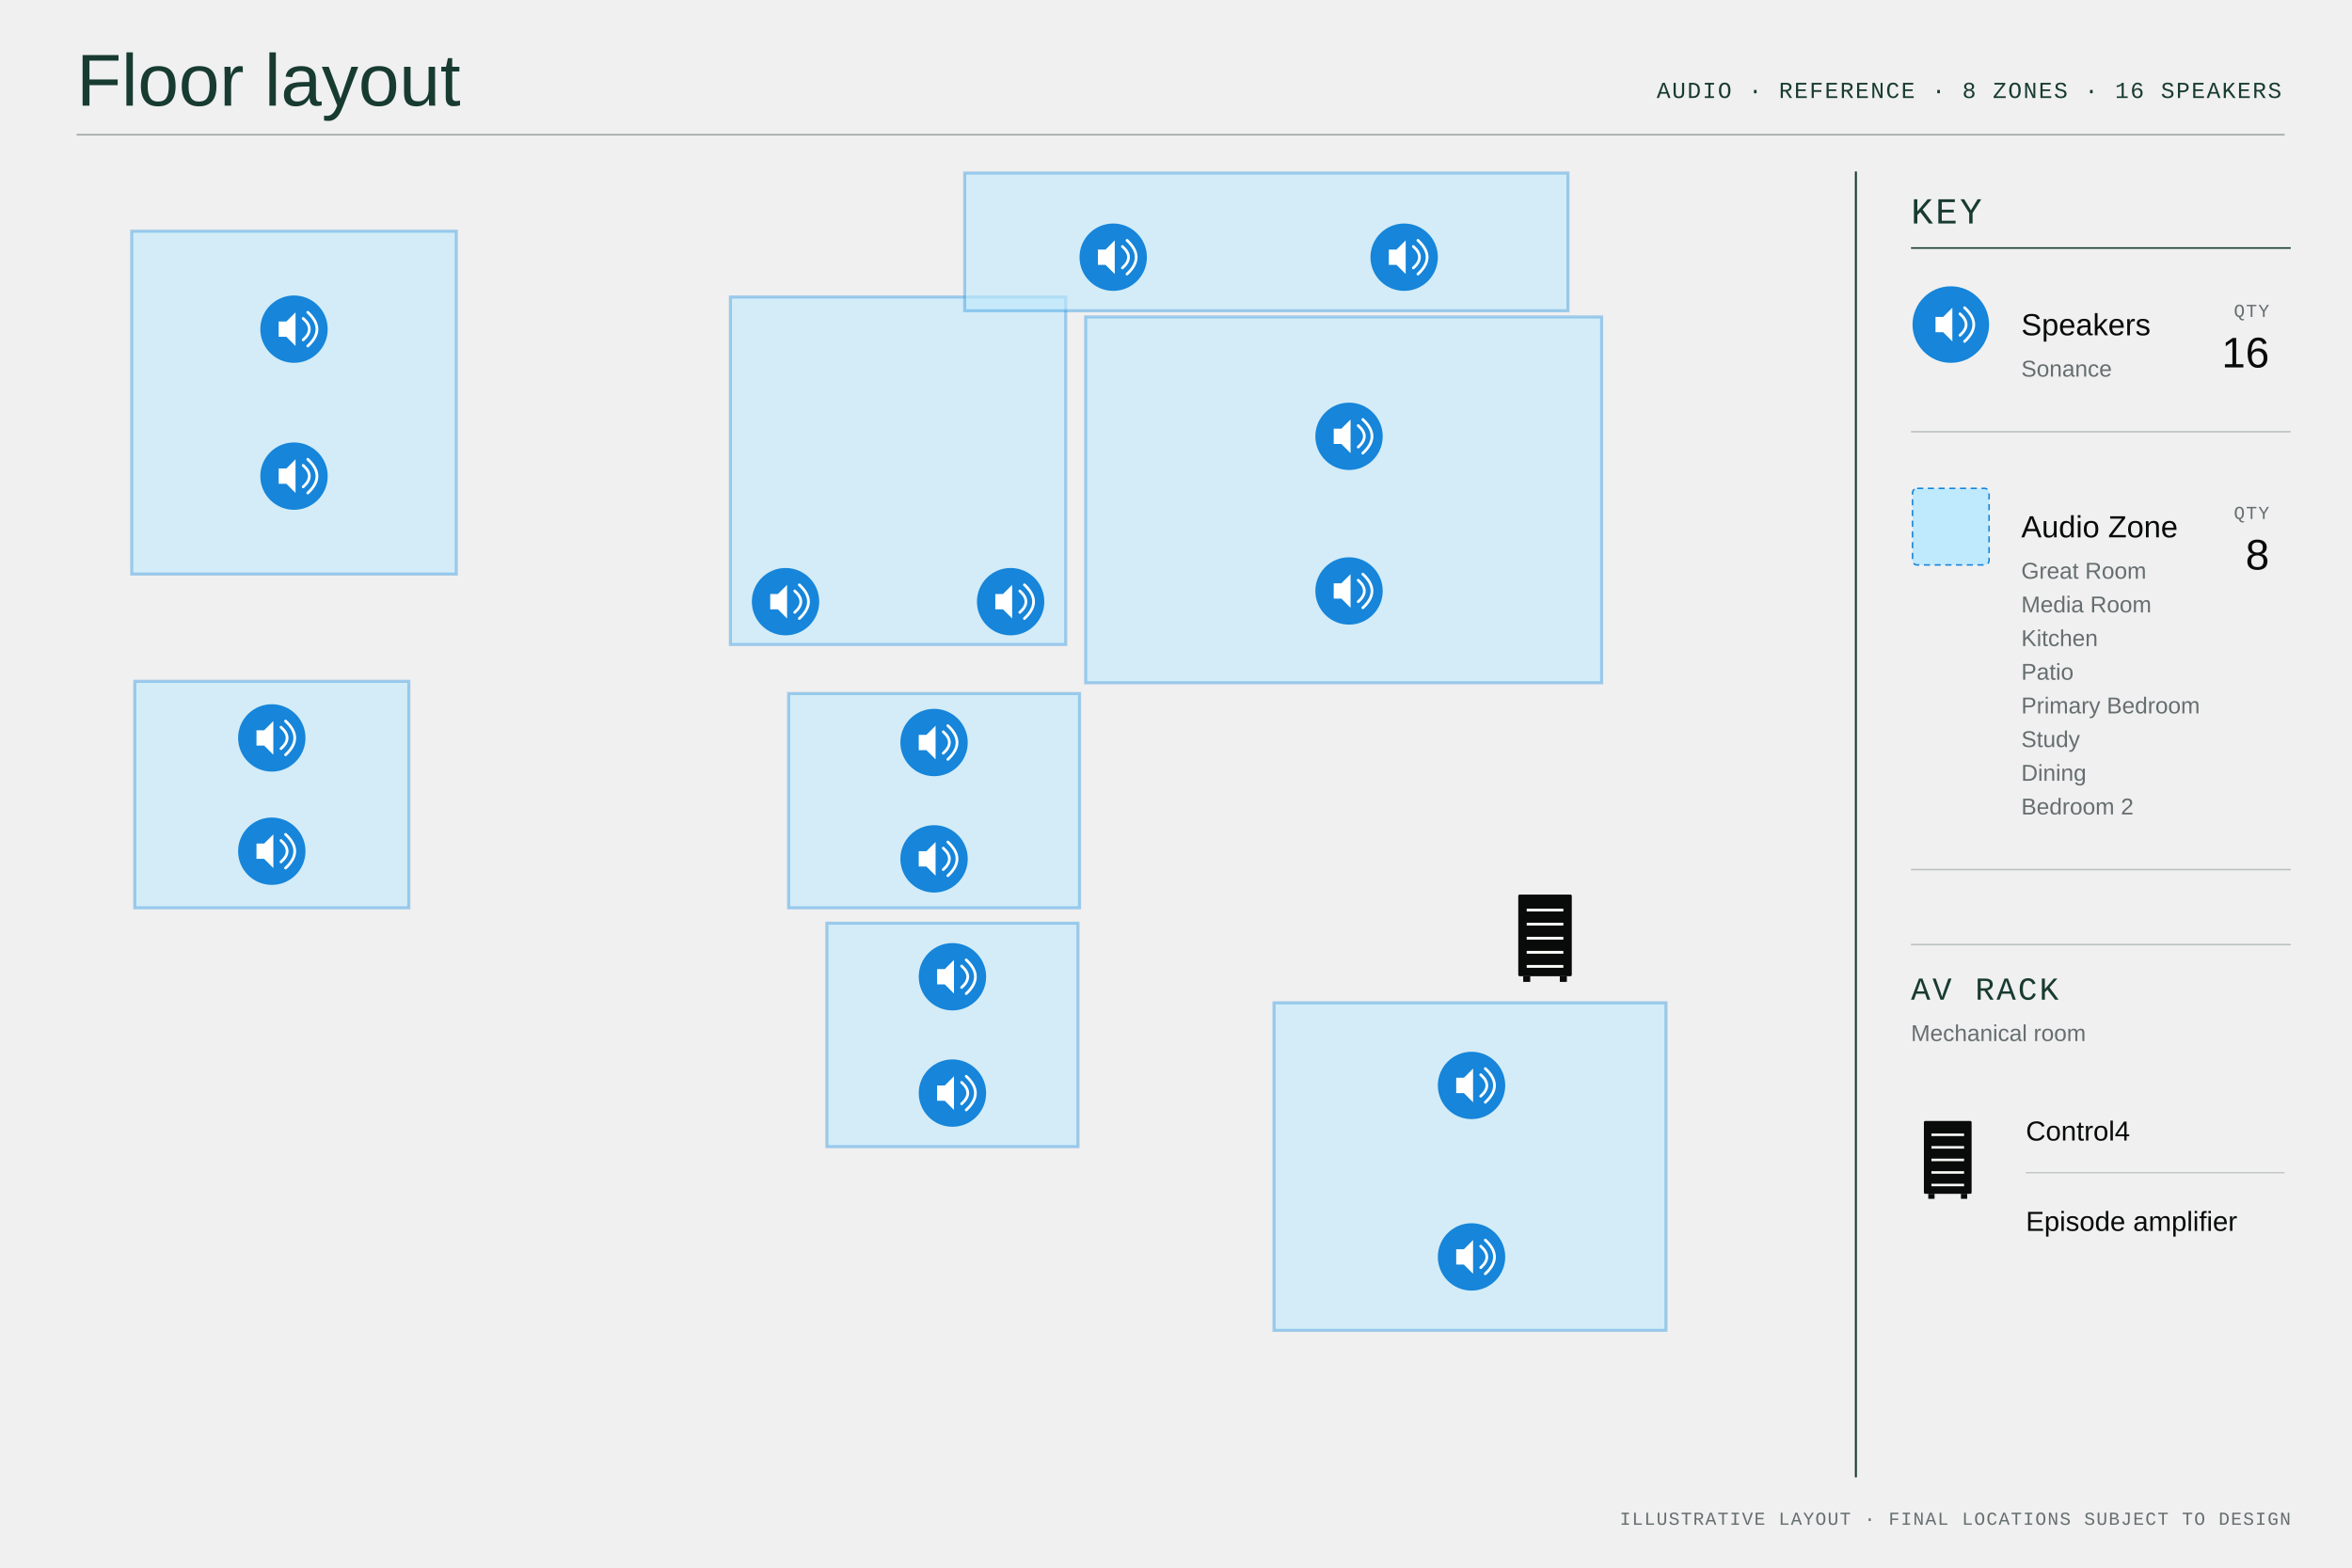
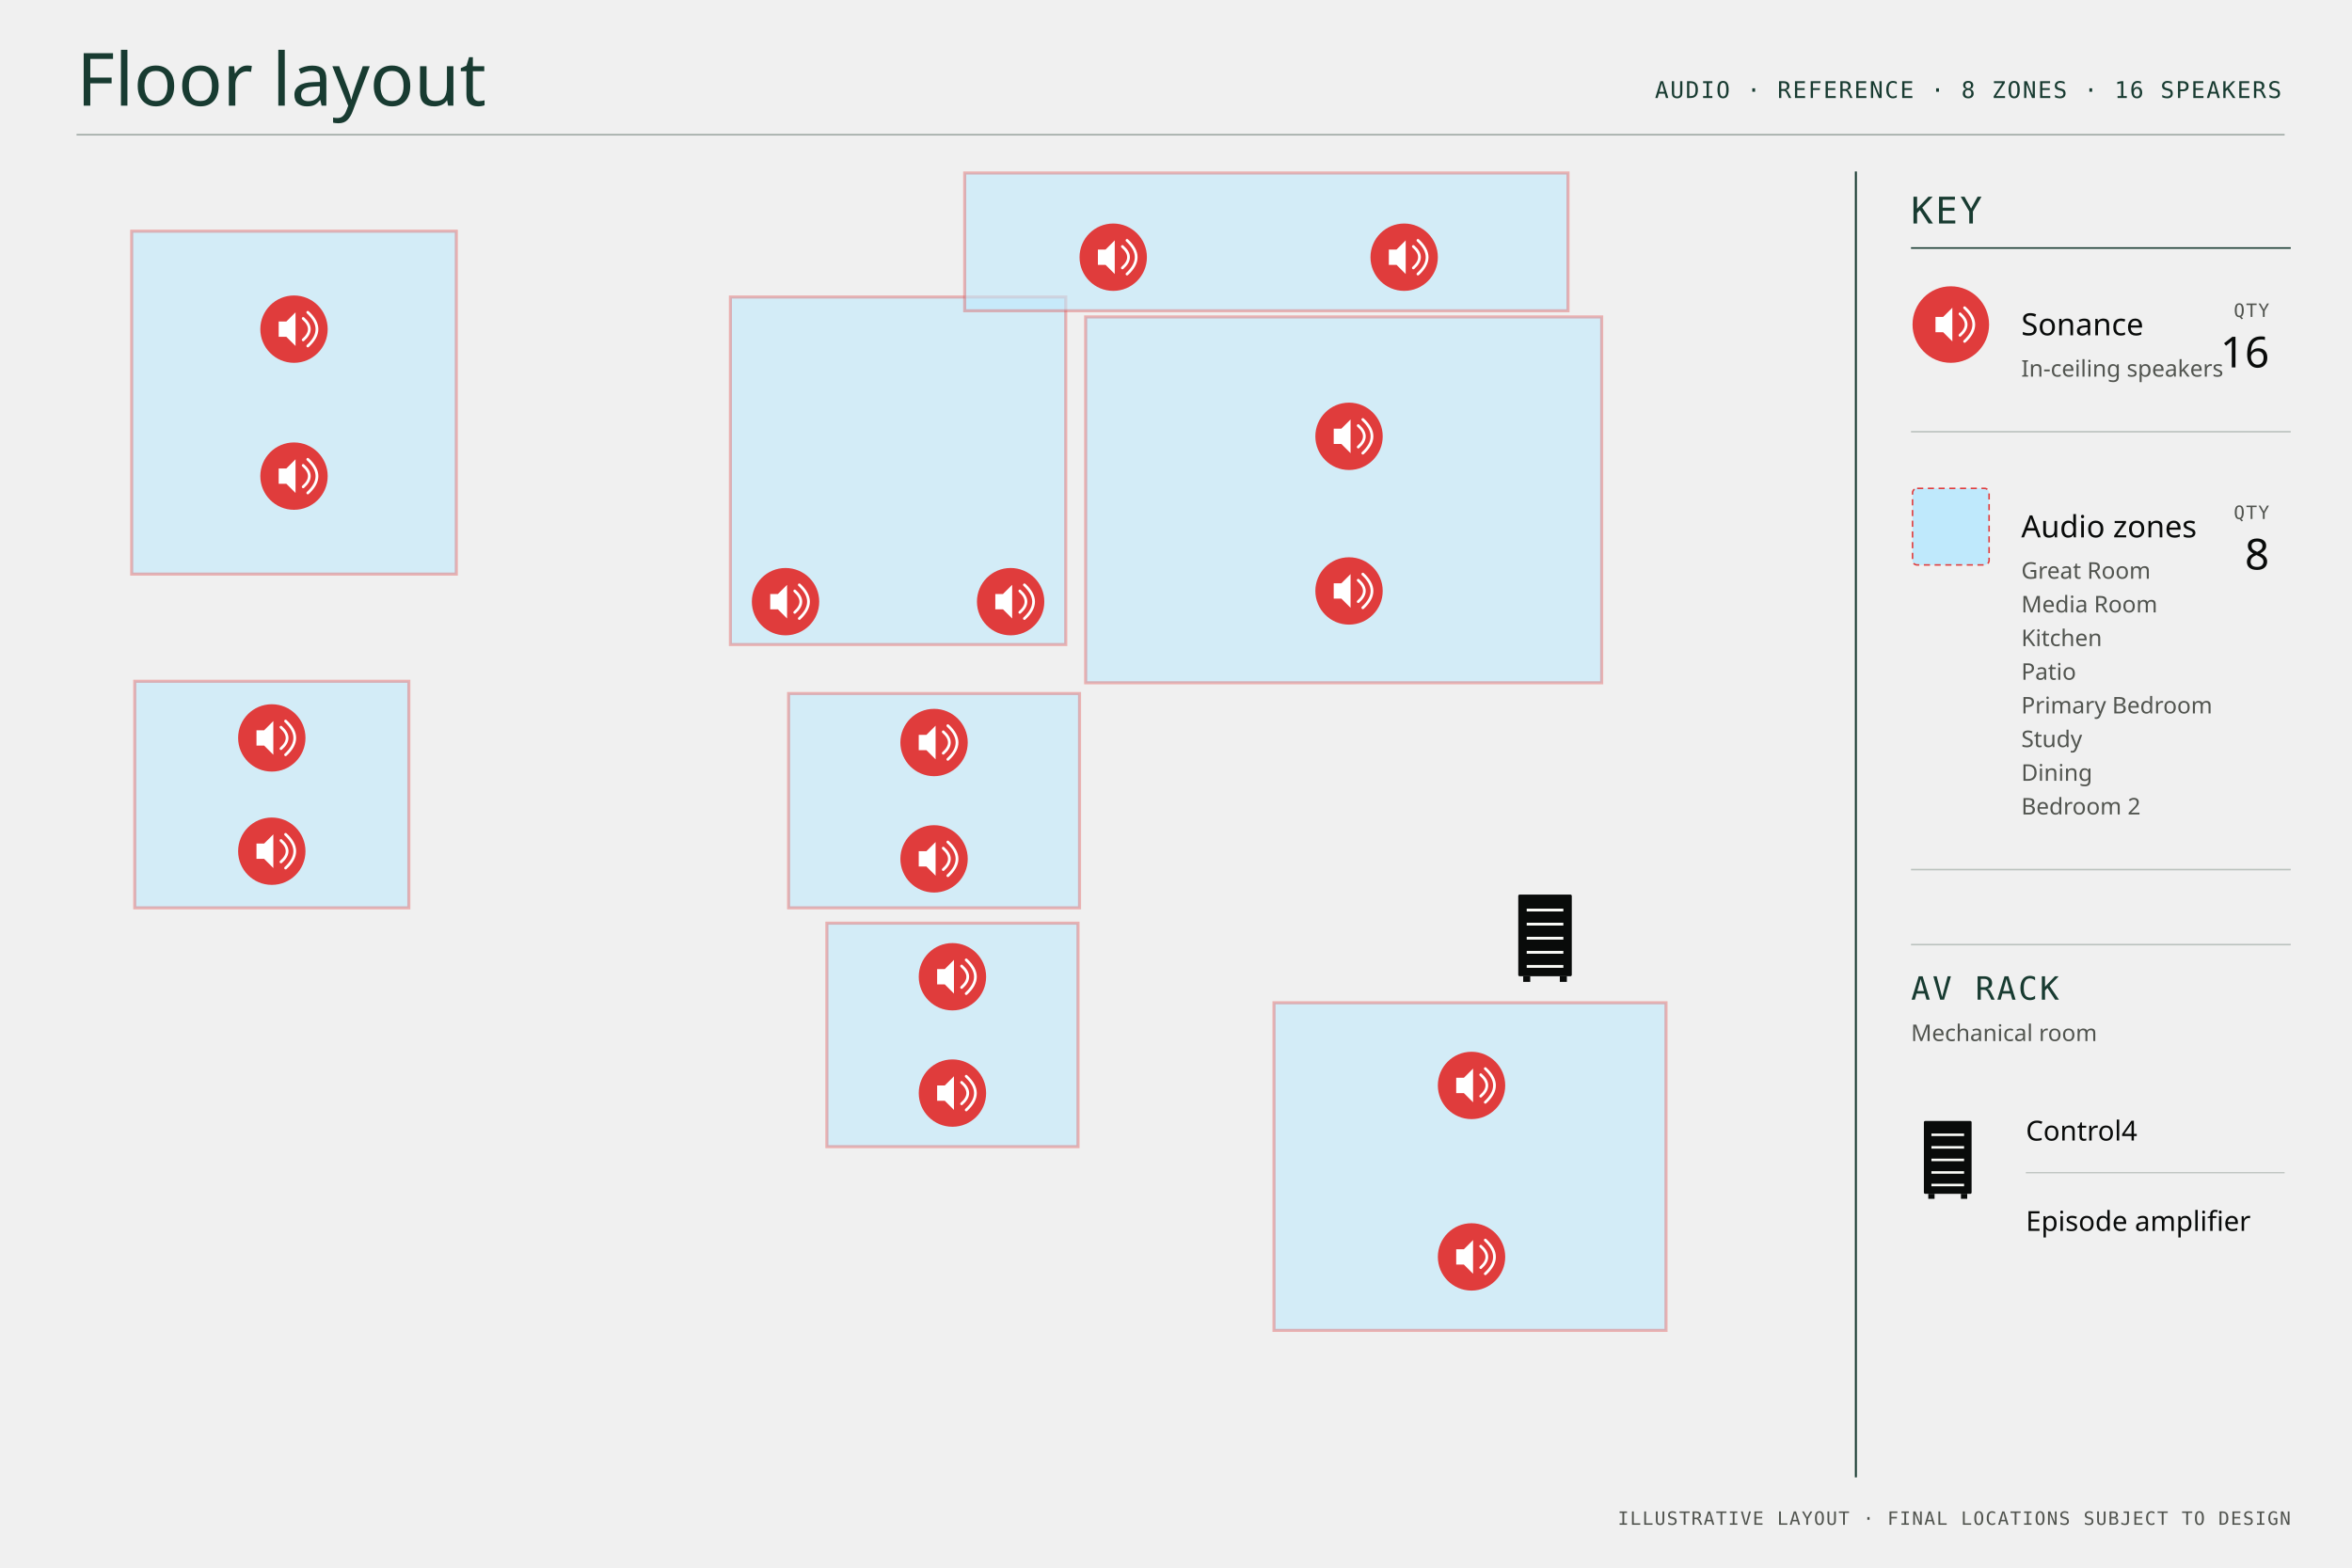
<svg xmlns="http://www.w3.org/2000/svg" viewBox="0 0 1536 1024" width="1536" height="1024" role="img" aria-label="Audio Reference floor layout and equipment key">
-   <text x="50" y="69" fill="#183B31" font-family="Arial,Helvetica,sans-serif" font-size="48">Floor layout</text>
-   <text x="1490" y="64" fill="#183B31" font-family="IBM Plex Mono,Courier New,monospace" font-size="15" letter-spacing=".065em" text-anchor="end">AUDIO · REFERENCE · 8 ZONES · 16 SPEAKERS</text>
+   <text x="50" y="69" fill="#183B31" font-family="Schibsted Grotesk,sans-serif" font-size="48">Floor layout</text>
+   <text x="1490" y="64" fill="#183B31" font-family="IBM Plex Mono,monospace" font-size="15" letter-spacing=".065em" text-anchor="end">AUDIO · REFERENCE · 8 ZONES · 16 SPEAKERS</text>
  <line x1="50" y1="88" x2="1492" y2="88" stroke="#9DA7A3" stroke-width="1" />
-   <rect x="709" y="207" width="337" height="239" fill="#BFE9FC" fill-opacity=".60" stroke="#1685DA" stroke-opacity=".35" stroke-width="2" />
+   <rect x="709" y="207" width="337" height="239" fill="#BFE9FC" fill-opacity=".60" stroke="#E03C3C" stroke-opacity=".35" stroke-width="2" />
  <g transform="translate(881,285)">
-     <circle r="22" fill="#1685DA" />
+     <circle r="22" fill="#E03C3C" />
    <path d="M-10 -5h5l6 -6v22l-6 -6h-5z" fill="white" />
    <path d="M6 -7q8 7 0 14M9 -11q12 11 0 22" fill="none" stroke="white" stroke-width="1.8" stroke-linecap="round" />
  </g>
  <g transform="translate(881,386)">
-     <circle r="22" fill="#1685DA" />
+     <circle r="22" fill="#E03C3C" />
    <path d="M-10 -5h5l6 -6v22l-6 -6h-5z" fill="white" />
    <path d="M6 -7q8 7 0 14M9 -11q12 11 0 22" fill="none" stroke="white" stroke-width="1.8" stroke-linecap="round" />
  </g>
-   <rect x="832" y="655" width="256" height="214" fill="#BFE9FC" fill-opacity=".60" stroke="#1685DA" stroke-opacity=".35" stroke-width="2" />
+   <rect x="832" y="655" width="256" height="214" fill="#BFE9FC" fill-opacity=".60" stroke="#E03C3C" stroke-opacity=".35" stroke-width="2" />
  <g transform="translate(961,709)">
-     <circle r="22" fill="#1685DA" />
+     <circle r="22" fill="#E03C3C" />
    <path d="M-10 -5h5l6 -6v22l-6 -6h-5z" fill="white" />
    <path d="M6 -7q8 7 0 14M9 -11q12 11 0 22" fill="none" stroke="white" stroke-width="1.8" stroke-linecap="round" />
  </g>
  <g transform="translate(961,821)">
-     <circle r="22" fill="#1685DA" />
+     <circle r="22" fill="#E03C3C" />
    <path d="M-10 -5h5l6 -6v22l-6 -6h-5z" fill="white" />
    <path d="M6 -7q8 7 0 14M9 -11q12 11 0 22" fill="none" stroke="white" stroke-width="1.8" stroke-linecap="round" />
  </g>
-   <rect x="477" y="194" width="219" height="227" fill="#BFE9FC" fill-opacity=".60" stroke="#1685DA" stroke-opacity=".35" stroke-width="2" />
+   <rect x="477" y="194" width="219" height="227" fill="#BFE9FC" fill-opacity=".60" stroke="#E03C3C" stroke-opacity=".35" stroke-width="2" />
  <g transform="translate(513,393)">
-     <circle r="22" fill="#1685DA" />
+     <circle r="22" fill="#E03C3C" />
    <path d="M-10 -5h5l6 -6v22l-6 -6h-5z" fill="white" />
    <path d="M6 -7q8 7 0 14M9 -11q12 11 0 22" fill="none" stroke="white" stroke-width="1.8" stroke-linecap="round" />
  </g>
  <g transform="translate(660,393)">
-     <circle r="22" fill="#1685DA" />
+     <circle r="22" fill="#E03C3C" />
    <path d="M-10 -5h5l6 -6v22l-6 -6h-5z" fill="white" />
    <path d="M6 -7q8 7 0 14M9 -11q12 11 0 22" fill="none" stroke="white" stroke-width="1.8" stroke-linecap="round" />
  </g>
-   <rect x="630" y="113" width="394" height="90" fill="#BFE9FC" fill-opacity=".60" stroke="#1685DA" stroke-opacity=".35" stroke-width="2" />
+   <rect x="630" y="113" width="394" height="90" fill="#BFE9FC" fill-opacity=".60" stroke="#E03C3C" stroke-opacity=".35" stroke-width="2" />
  <g transform="translate(727,168)">
-     <circle r="22" fill="#1685DA" />
+     <circle r="22" fill="#E03C3C" />
    <path d="M-10 -5h5l6 -6v22l-6 -6h-5z" fill="white" />
    <path d="M6 -7q8 7 0 14M9 -11q12 11 0 22" fill="none" stroke="white" stroke-width="1.8" stroke-linecap="round" />
  </g>
  <g transform="translate(917,168)">
-     <circle r="22" fill="#1685DA" />
+     <circle r="22" fill="#E03C3C" />
    <path d="M-10 -5h5l6 -6v22l-6 -6h-5z" fill="white" />
    <path d="M6 -7q8 7 0 14M9 -11q12 11 0 22" fill="none" stroke="white" stroke-width="1.8" stroke-linecap="round" />
  </g>
-   <rect x="86" y="151" width="212" height="224" fill="#BFE9FC" fill-opacity=".60" stroke="#1685DA" stroke-opacity=".35" stroke-width="2" />
+   <rect x="86" y="151" width="212" height="224" fill="#BFE9FC" fill-opacity=".60" stroke="#E03C3C" stroke-opacity=".35" stroke-width="2" />
  <g transform="translate(192,215)">
-     <circle r="22" fill="#1685DA" />
+     <circle r="22" fill="#E03C3C" />
    <path d="M-10 -5h5l6 -6v22l-6 -6h-5z" fill="white" />
    <path d="M6 -7q8 7 0 14M9 -11q12 11 0 22" fill="none" stroke="white" stroke-width="1.8" stroke-linecap="round" />
  </g>
  <g transform="translate(192,311)">
-     <circle r="22" fill="#1685DA" />
+     <circle r="22" fill="#E03C3C" />
    <path d="M-10 -5h5l6 -6v22l-6 -6h-5z" fill="white" />
    <path d="M6 -7q8 7 0 14M9 -11q12 11 0 22" fill="none" stroke="white" stroke-width="1.8" stroke-linecap="round" />
  </g>
-   <rect x="540" y="603" width="164" height="146" fill="#BFE9FC" fill-opacity=".60" stroke="#1685DA" stroke-opacity=".35" stroke-width="2" />
+   <rect x="540" y="603" width="164" height="146" fill="#BFE9FC" fill-opacity=".60" stroke="#E03C3C" stroke-opacity=".35" stroke-width="2" />
  <g transform="translate(622,638)">
-     <circle r="22" fill="#1685DA" />
+     <circle r="22" fill="#E03C3C" />
    <path d="M-10 -5h5l6 -6v22l-6 -6h-5z" fill="white" />
    <path d="M6 -7q8 7 0 14M9 -11q12 11 0 22" fill="none" stroke="white" stroke-width="1.8" stroke-linecap="round" />
  </g>
  <g transform="translate(622,714)">
-     <circle r="22" fill="#1685DA" />
+     <circle r="22" fill="#E03C3C" />
    <path d="M-10 -5h5l6 -6v22l-6 -6h-5z" fill="white" />
    <path d="M6 -7q8 7 0 14M9 -11q12 11 0 22" fill="none" stroke="white" stroke-width="1.8" stroke-linecap="round" />
  </g>
-   <rect x="515" y="453" width="190" height="140" fill="#BFE9FC" fill-opacity=".60" stroke="#1685DA" stroke-opacity=".35" stroke-width="2" />
+   <rect x="515" y="453" width="190" height="140" fill="#BFE9FC" fill-opacity=".60" stroke="#E03C3C" stroke-opacity=".35" stroke-width="2" />
  <g transform="translate(610,485)">
-     <circle r="22" fill="#1685DA" />
+     <circle r="22" fill="#E03C3C" />
    <path d="M-10 -5h5l6 -6v22l-6 -6h-5z" fill="white" />
    <path d="M6 -7q8 7 0 14M9 -11q12 11 0 22" fill="none" stroke="white" stroke-width="1.8" stroke-linecap="round" />
  </g>
  <g transform="translate(610,561)">
-     <circle r="22" fill="#1685DA" />
+     <circle r="22" fill="#E03C3C" />
    <path d="M-10 -5h5l6 -6v22l-6 -6h-5z" fill="white" />
    <path d="M6 -7q8 7 0 14M9 -11q12 11 0 22" fill="none" stroke="white" stroke-width="1.8" stroke-linecap="round" />
  </g>
-   <rect x="88" y="445" width="179" height="148" fill="#BFE9FC" fill-opacity=".60" stroke="#1685DA" stroke-opacity=".35" stroke-width="2" />
+   <rect x="88" y="445" width="179" height="148" fill="#BFE9FC" fill-opacity=".60" stroke="#E03C3C" stroke-opacity=".35" stroke-width="2" />
  <g transform="translate(177.5,482)">
-     <circle r="22" fill="#1685DA" />
+     <circle r="22" fill="#E03C3C" />
    <path d="M-10 -5h5l6 -6v22l-6 -6h-5z" fill="white" />
    <path d="M6 -7q8 7 0 14M9 -11q12 11 0 22" fill="none" stroke="white" stroke-width="1.8" stroke-linecap="round" />
  </g>
  <g transform="translate(177.5,556)">
-     <circle r="22" fill="#1685DA" />
+     <circle r="22" fill="#E03C3C" />
    <path d="M-10 -5h5l6 -6v22l-6 -6h-5z" fill="white" />
    <path d="M6 -7q8 7 0 14M9 -11q12 11 0 22" fill="none" stroke="white" stroke-width="1.8" stroke-linecap="round" />
  </g>
  <g transform="translate(1009,611) scale(0.92)">
    <rect x="-19" y="-29" width="38" height="58" rx="1" fill="#090B0A" />
    <path d="M-13 -18h26M-13 -8h26M-13 2h26M-13 12h26M-13 22h26" stroke="#FAFBF7" stroke-width="2" />
    <path d="M-13 29v4m26 -4v4" stroke="#090B0A" stroke-width="5" />
  </g>
  <line x1="1212" y1="112" x2="1212" y2="965" stroke="#183B31" stroke-width="1.3" />
-   <text x="1248" y="146" fill="#183B31" font-family="IBM Plex Mono,Courier New,monospace" font-size="24" letter-spacing=".065em">KEY</text>
+   <text x="1248" y="146" fill="#183B31" font-family="IBM Plex Mono,monospace" font-size="24" letter-spacing=".065em">KEY</text>
  <line x1="1248" y1="162" x2="1496" y2="162" stroke="#183B31" stroke-width="1" />
  <g>
    <g transform="translate(1274,212)">
-       <circle r="25" fill="#1685DA" />
+       <circle r="25" fill="#E03C3C" />
      <path d="M-10 -5h5l6 -6v22l-6 -6h-5z" fill="white" />
      <path d="M6 -7q8 7 0 14M9 -11q12 11 0 22" fill="none" stroke="white" stroke-width="1.8" stroke-linecap="round" />
    </g>
-     <text x="1320" y="219" fill="#090B0A" font-family="Arial,Helvetica,sans-serif" font-size="20">Speakers</text>
-     <text x="1320" y="246" fill="#666E70" font-family="Arial,Helvetica,sans-serif" font-size="15">Sonance</text>
-     <text x="1482" y="207" fill="#666E70" font-family="IBM Plex Mono,Courier New,monospace" font-size="12" letter-spacing=".065em" text-anchor="end">QTY</text>
-     <text x="1482" y="240" fill="#090B0A" font-family="Arial,Helvetica,sans-serif" font-size="28" text-anchor="end">16</text>
+     <text x="1320" y="219" fill="#090B0A" font-family="Instrument Sans,sans-serif" font-size="20">Sonance</text>
+     <text x="1320" y="246" fill="#51544F" font-family="Instrument Sans,sans-serif" font-size="15">In-ceiling speakers</text>
+     <text x="1482" y="207" fill="#51544F" font-family="IBM Plex Mono,monospace" font-size="12" letter-spacing=".065em" text-anchor="end">QTY</text>
+     <text x="1482" y="240" fill="#090B0A" font-family="Instrument Sans,sans-serif" font-size="28" text-anchor="end">16</text>
    <line x1="1248" y1="282" x2="1496" y2="282" stroke="#BBC2BE" stroke-width="1" />
  </g>
  <g>
-     <rect x="1249" y="319" width="50" height="50" rx="3" fill="#BFE9FC" stroke="#1685DA" stroke-dasharray="4 3" />
-     <text x="1320" y="351" fill="#090B0A" font-family="Arial,Helvetica,sans-serif" font-size="20">Audio Zone</text>
-     <text x="1320" y="378" fill="#666E70" font-family="Arial,Helvetica,sans-serif" font-size="15">Great Room<tspan x="1320" dy="22">Media Room</tspan>
+     <rect x="1249" y="319" width="50" height="50" rx="3" fill="#BFE9FC" stroke="#E03C3C" stroke-dasharray="4 3" />
+     <text x="1320" y="351" fill="#090B0A" font-family="Instrument Sans,sans-serif" font-size="20">Audio zones</text>
+     <text x="1320" y="378" fill="#51544F" font-family="Instrument Sans,sans-serif" font-size="15">Great Room<tspan x="1320" dy="22">Media Room</tspan>
      <tspan x="1320" dy="22">Kitchen</tspan>
      <tspan x="1320" dy="22">Patio</tspan>
      <tspan x="1320" dy="22">Primary Bedroom</tspan>
      <tspan x="1320" dy="22">Study</tspan>
      <tspan x="1320" dy="22">Dining</tspan>
      <tspan x="1320" dy="22">Bedroom 2</tspan>
    </text>
-     <text x="1482" y="339" fill="#666E70" font-family="IBM Plex Mono,Courier New,monospace" font-size="12" letter-spacing=".065em" text-anchor="end">QTY</text>
-     <text x="1482" y="372" fill="#090B0A" font-family="Arial,Helvetica,sans-serif" font-size="28" text-anchor="end">8</text>
+     <text x="1482" y="339" fill="#51544F" font-family="IBM Plex Mono,monospace" font-size="12" letter-spacing=".065em" text-anchor="end">QTY</text>
+     <text x="1482" y="372" fill="#090B0A" font-family="Instrument Sans,sans-serif" font-size="28" text-anchor="end">8</text>
    <line x1="1248" y1="568" x2="1496" y2="568" stroke="#BBC2BE" stroke-width="1" />
  </g>
  <line x1="1248" y1="617" x2="1496" y2="617" stroke="#BBC2BE" stroke-width="1" />
-   <text x="1248" y="653" fill="#183B31" font-family="IBM Plex Mono,Courier New,monospace" font-size="21" letter-spacing=".065em">AV RACK</text>
-   <text x="1248" y="680" fill="#666E70" font-family="Arial,Helvetica,sans-serif" font-size="15">Mechanical room</text>
+   <text x="1248" y="653" fill="#183B31" font-family="IBM Plex Mono,monospace" font-size="21" letter-spacing=".065em">AV RACK</text>
+   <text x="1248" y="680" fill="#51544F" font-family="Instrument Sans,sans-serif" font-size="15">Mechanical room</text>
  <g transform="translate(1272,756) scale(0.82)">
    <rect x="-19" y="-29" width="38" height="58" rx="1" fill="#090B0A" />
    <path d="M-13 -18h26M-13 -8h26M-13 2h26M-13 12h26M-13 22h26" stroke="#FAFBF7" stroke-width="2" />
    <path d="M-13 29v4m26 -4v4" stroke="#090B0A" stroke-width="5" />
  </g>
-   <text x="1323" y="745" fill="#090B0A" font-family="Arial,Helvetica,sans-serif" font-size="18">Control4</text>
+   <text x="1323" y="745" fill="#090B0A" font-family="Instrument Sans,sans-serif" font-size="18">Control4</text>
  <line x1="1323" y1="766" x2="1492" y2="766" stroke="#BCC2BE" stroke-width=".8" />
-   <text x="1323" y="804" fill="#090B0A" font-family="Arial,Helvetica,sans-serif" font-size="18">Episode amplifier</text>
-   <text x="1496" y="996" fill="#666E70" font-family="IBM Plex Mono,Courier New,monospace" font-size="12" letter-spacing=".065em" text-anchor="end">ILLUSTRATIVE LAYOUT · FINAL LOCATIONS SUBJECT TO DESIGN</text>
+   <text x="1323" y="804" fill="#090B0A" font-family="Instrument Sans,sans-serif" font-size="18">Episode amplifier</text>
+   <text x="1496" y="996" fill="#51544F" font-family="IBM Plex Mono,monospace" font-size="12" letter-spacing=".065em" text-anchor="end">ILLUSTRATIVE LAYOUT · FINAL LOCATIONS SUBJECT TO DESIGN</text>
</svg>
